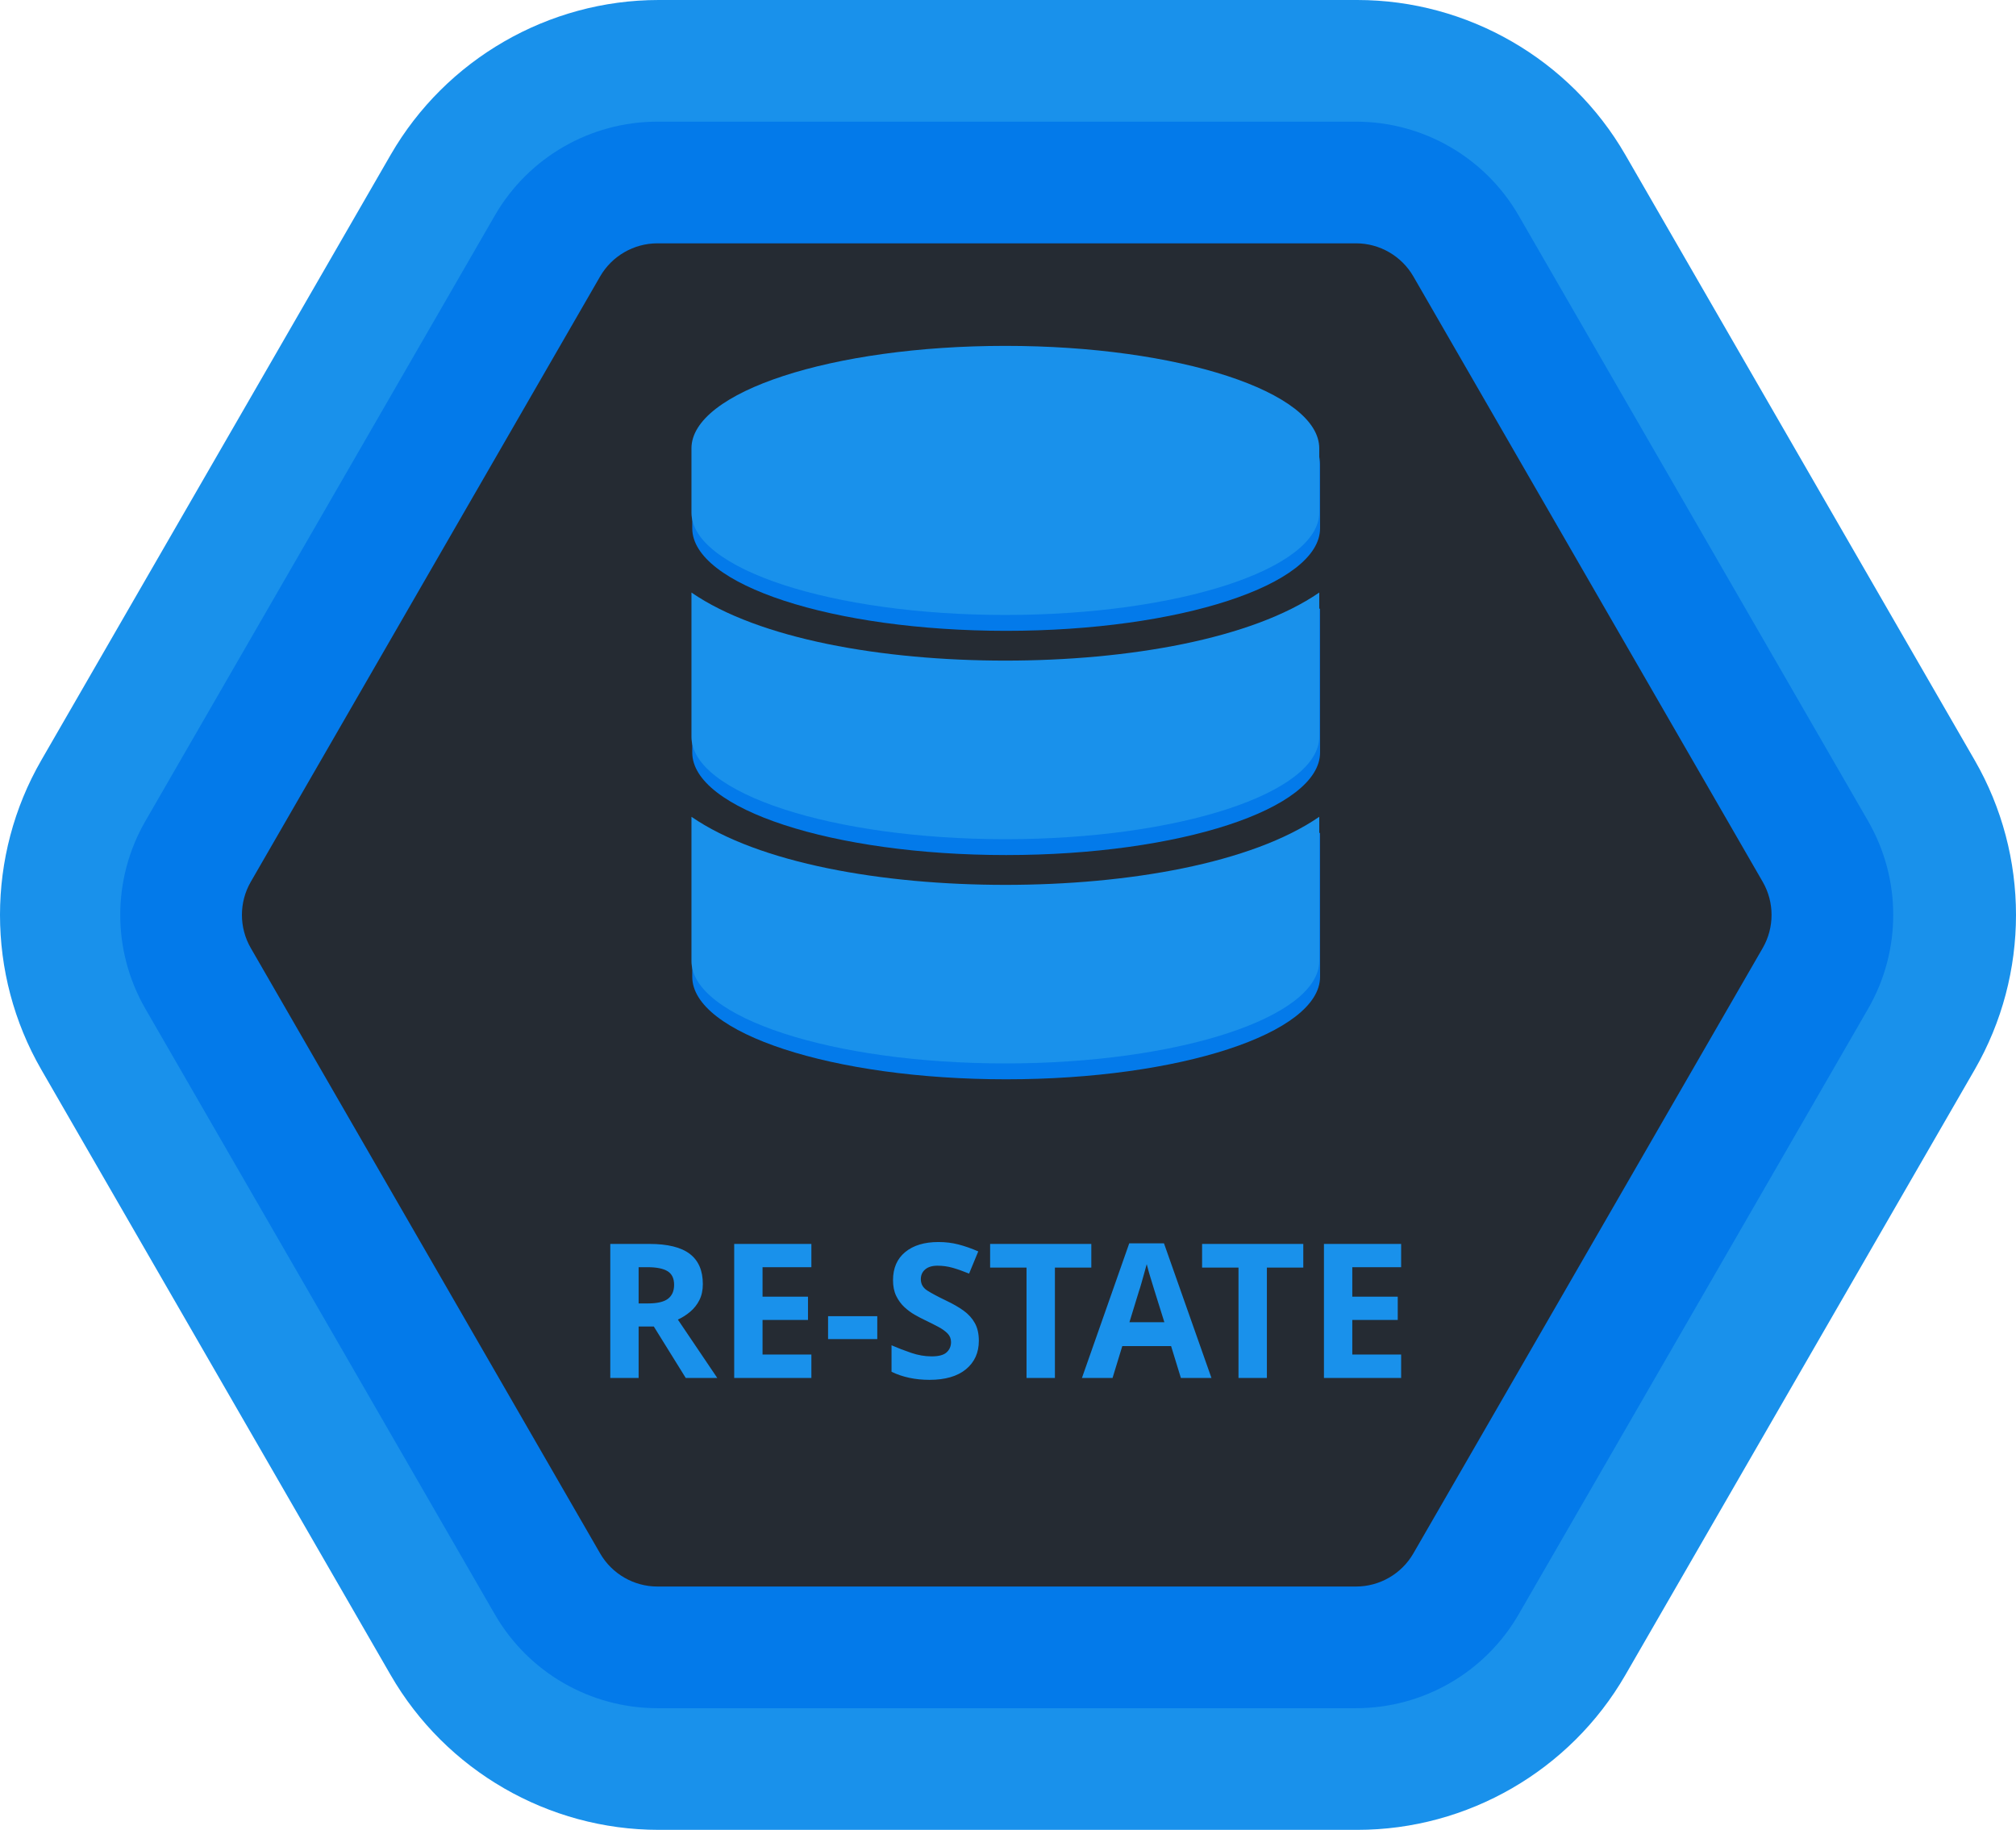
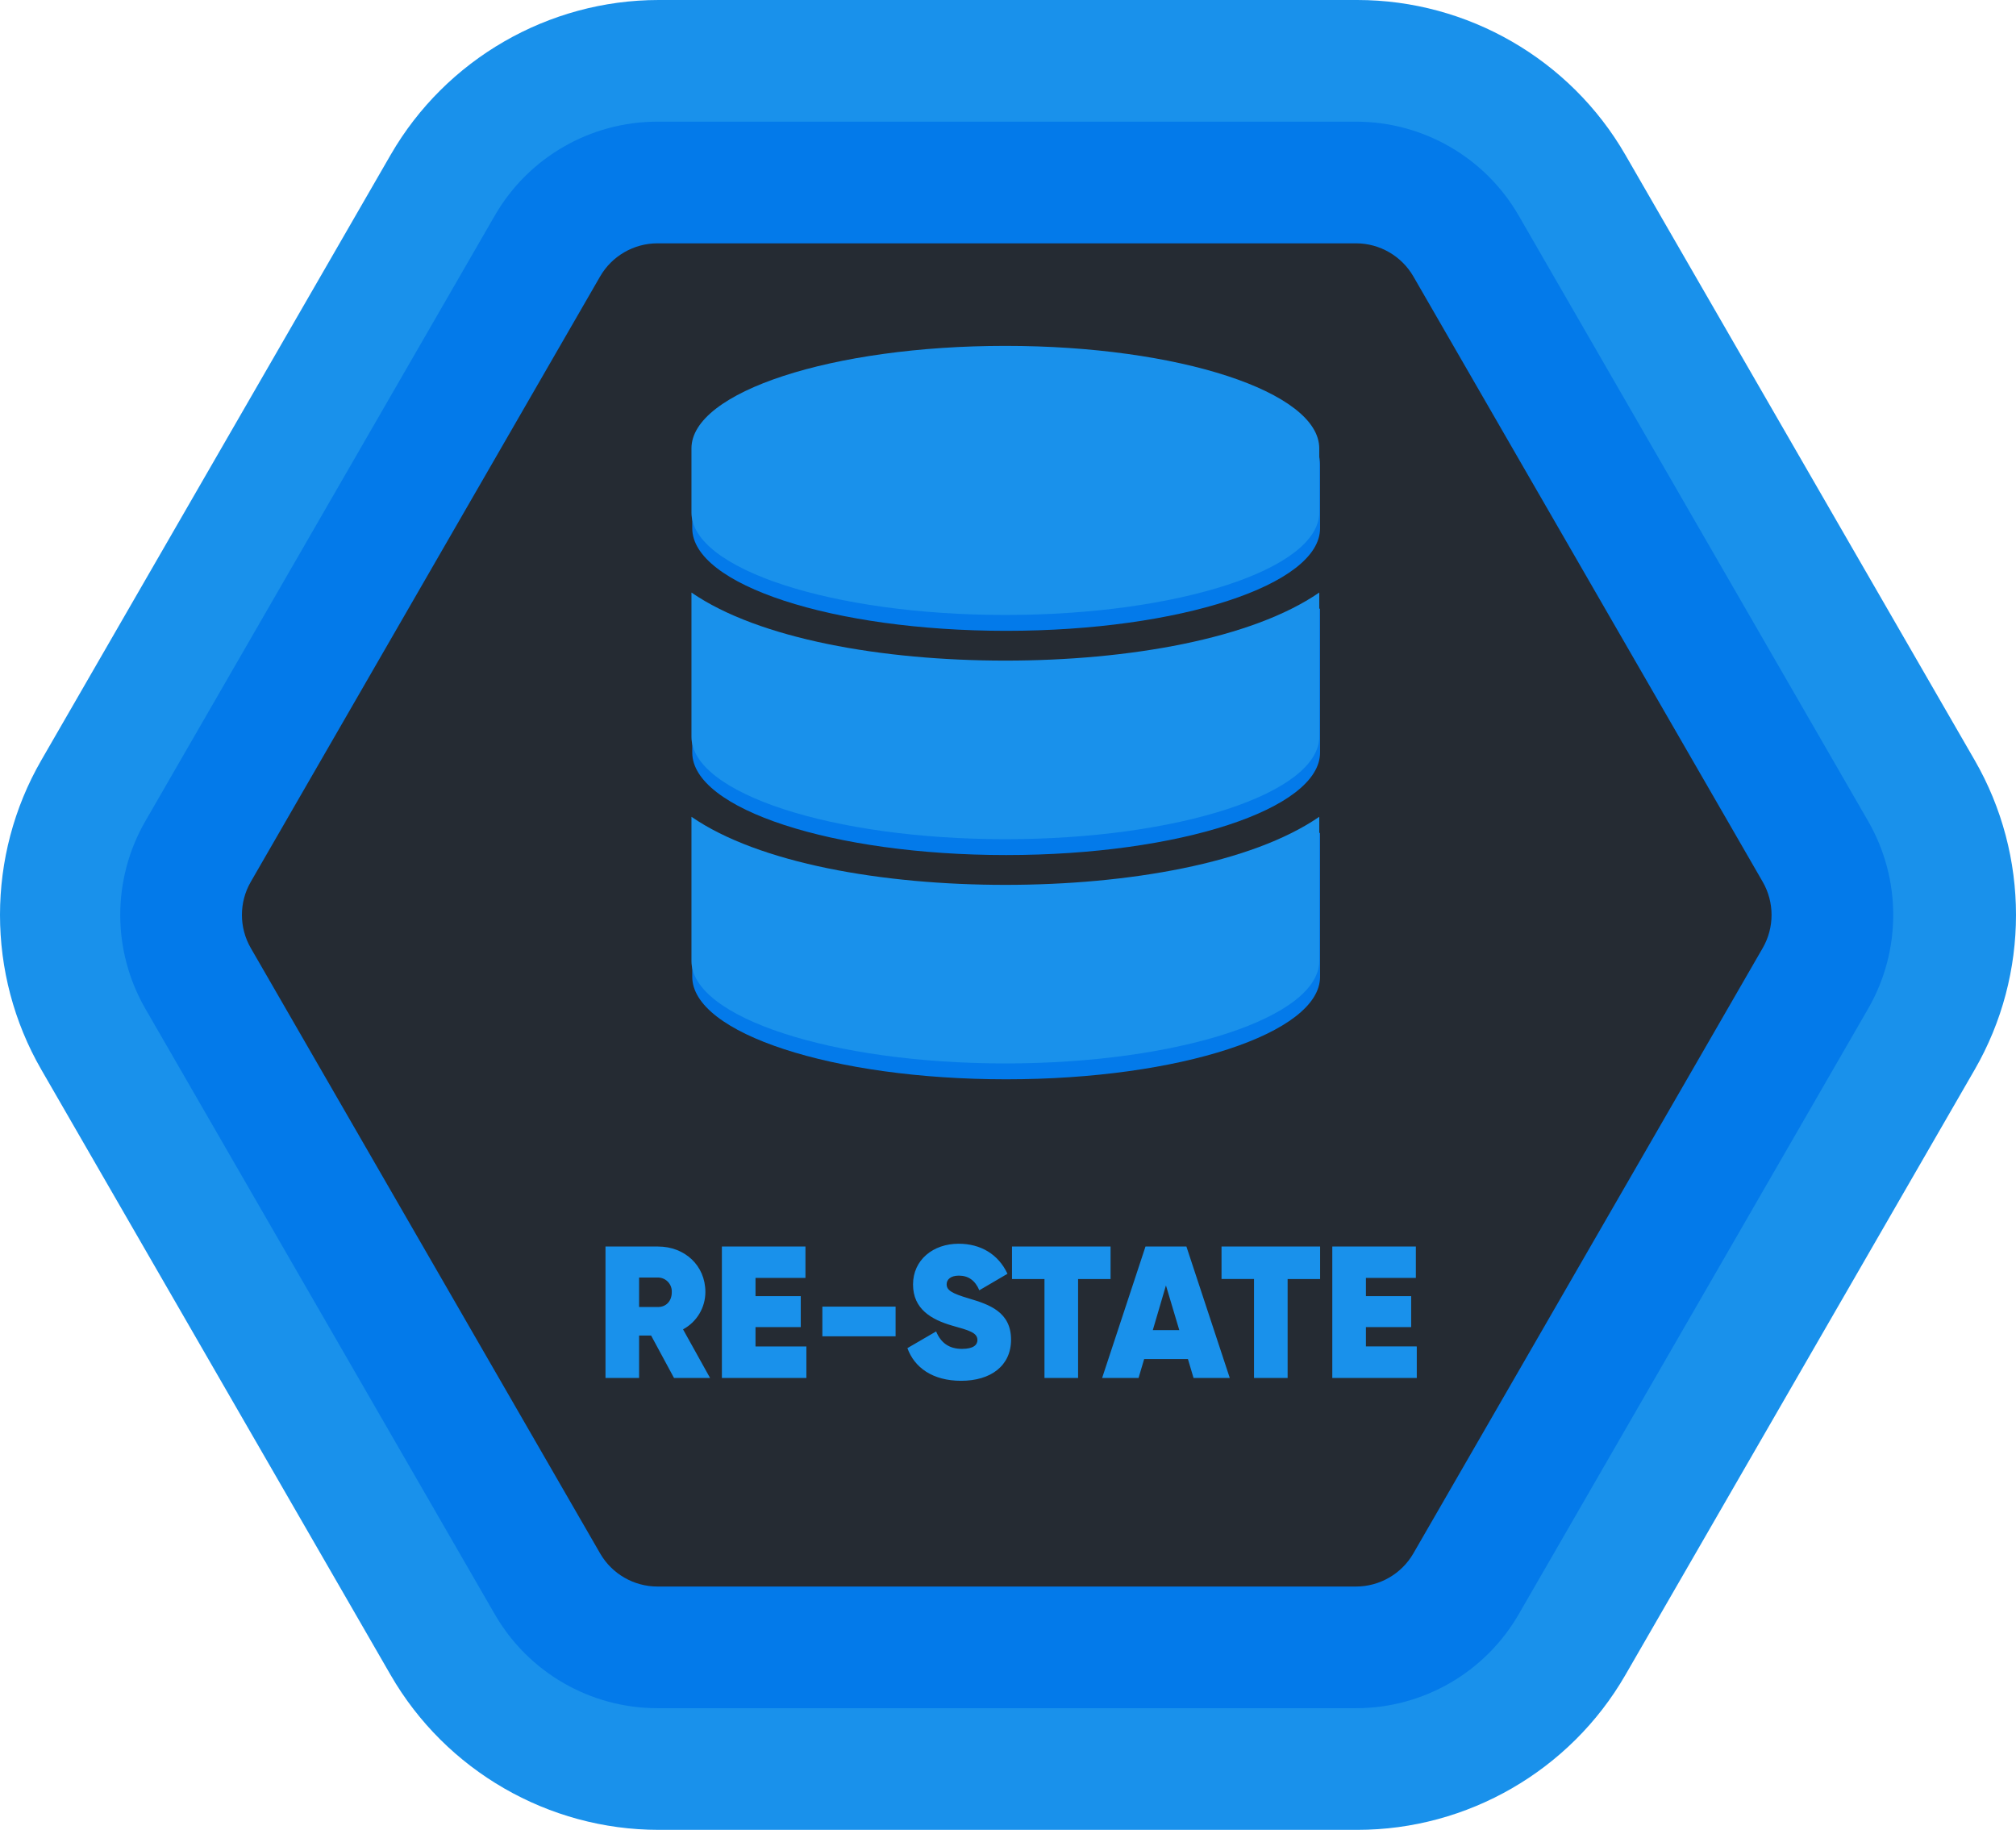
<svg xmlns="http://www.w3.org/2000/svg" width="762.342" height="691.848" viewBox="0 0 762.342 691.848">
  <g id="re-state_logo" data-name="re-state logo" transform="translate(-382.527 -100)">
    <g id="Polígono_4" data-name="Polígono 4" transform="translate(417.5 146)" fill="#1991eb">
      <path d="M 478.298 622.848 L 214.098 622.848 C 180.617 622.848 149.421 604.834 132.685 575.836 L 0.563 346.912 C -16.164 317.929 -16.164 281.92 0.563 252.937 L 132.685 24.013 C 149.421 -4.986 180.617 -23 214.098 -23 L 478.298 -23 C 511.78 -23 542.975 -4.986 559.712 24.013 L 691.834 252.937 C 708.561 281.92 708.561 317.929 691.834 346.912 L 559.712 575.836 C 542.975 604.834 511.78 622.848 478.298 622.848 Z" stroke="none" />
      <path d="M 214.098 -6.103515625e-05 C 188.729 -6.103515625e-05 165.287 13.537 152.605 35.51 L 20.483 264.434 C 7.808 286.396 7.808 313.452 20.483 335.415 L 152.605 564.339 C 165.286 586.312 188.728 599.848 214.098 599.848 L 478.298 599.848 C 503.668 599.848 527.11 586.312 539.791 564.339 L 671.913 335.415 C 684.589 313.452 684.589 286.396 671.913 264.434 L 539.791 35.51 C 527.11 13.537 503.668 -6.103515625e-05 478.298 -6.103515625e-05 L 214.098 -6.103515625e-05 M 214.098 -46 L 478.298 -46 C 519.972 -46 558.801 -23.578 579.632 12.516 L 711.754 241.44 C 732.574 277.514 732.574 322.334 711.754 358.408 L 579.632 587.333 C 558.801 623.426 519.972 645.848 478.298 645.848 L 214.098 645.848 C 172.424 645.848 133.596 623.426 112.764 587.333 L -19.358 358.408 C -40.178 322.334 -40.178 277.514 -19.358 241.44 L 112.764 12.516 C 133.596 -23.578 172.425 -46 214.098 -46 Z" stroke="none" fill="#1991eb" />
    </g>
    <g id="Caminho_51" data-name="Caminho 51" transform="translate(417.024 146)" fill="#252b33">
      <path d="M 478.298 576.848 L 214.098 576.848 C 197.001 576.848 181.072 567.65 172.525 552.842 L 40.403 323.918 C 31.862 309.118 31.862 290.73 40.403 275.931 L 172.525 47.006 C 181.072 32.199 197.001 23 214.098 23 L 478.298 23 C 495.395 23 511.325 32.199 519.871 47.006 L 651.993 275.931 C 660.535 290.73 660.535 309.118 651.993 323.918 L 519.871 552.842 C 511.325 567.65 495.395 576.848 478.298 576.848 Z" stroke="none" />
      <path d="M 214.098 46 C 205.194 46 196.897 50.791 192.446 58.503 L 60.324 287.428 C 55.875 295.136 55.875 304.713 60.324 312.421 L 192.446 541.345 C 196.897 549.057 205.194 553.848 214.098 553.848 L 478.298 553.848 C 487.203 553.848 495.499 549.057 499.951 541.345 L 632.073 312.421 C 636.521 304.713 636.521 295.136 632.073 287.428 L 499.951 58.503 C 495.499 50.791 487.203 46 478.298 46 L 214.098 46 M 214.098 -6.103515625e-05 L 478.298 -6.103515625e-05 C 503.668 -6.103515625e-05 527.11 13.537 539.791 35.51 L 671.913 264.434 C 684.589 286.396 684.589 313.452 671.913 335.415 L 539.791 564.339 C 527.11 586.312 503.668 599.848 478.298 599.848 L 214.098 599.848 C 188.729 599.848 165.286 586.312 152.605 564.339 L 20.483 335.415 C 7.807 313.452 7.807 286.396 20.483 264.434 L 152.605 35.51 C 165.286 13.537 188.729 -6.103515625e-05 214.098 -6.103515625e-05 Z" stroke="none" fill="#037aea" />
    </g>
-     <text id="re-state" transform="translate(764 621)" fill="#1991eb" font-size="71" font-family="Gilroy-Heavy, Gilroy" font-weight="800">
-       <tspan x="-157.088" y="0">RE-STATE</tspan>
-     </text>
+     <path id="Caminho_52" data-name="Caminho 52" d="M-126.593,0h13.632l-10.224-18.389a16.035,16.035,0,0,0,8.449-14.129c0-10.011-7.81-17.182-17.892-17.182h-19.88V0H-139.8V-16.046h4.544ZM-139.8-37.985h7.029a5.262,5.262,0,0,1,5.325,5.609c0,3.337-2.2,5.609-5.325,5.538H-139.8Zm44.02,26.057v-7.313h17.111V-30.956H-95.779v-6.887h18.886V-49.7h-31.6V0h31.95V-11.928ZM-70.5-15.762h27.69V-26.98H-70.5ZM-18.034,1.065C-6.816,1.065.852-4.615.852-14.484c0-10.437-8.165-13.277-15.833-15.549-6.745-1.988-8.52-3.195-8.52-5.4,0-1.775,1.491-3.266,4.615-3.266,3.621,0,6.177,1.846,7.739,5.538L-.5-39.4c-3.479-7.455-10.224-11.36-18.46-11.36-9.656,0-17.253,6.106-17.253,15.407s6.958,13.277,14.768,15.549c6.319,1.775,9.585,2.627,9.585,5.467,0,1.7-1.349,3.337-5.822,3.337-4.97,0-8.023-2.343-9.8-6.6L-38.34-11.289C-35.713-3.976-28.826,1.065-18.034,1.065ZM38.482-49.7H1.207v12.283H13.49V0H26.2V-37.417H38.482ZM69.864,0h13.7l-16.4-49.7H51.688L35.287,0H49.061l2.13-7.171H67.734ZM54.457-18.105,59.427-35l5.041,16.9Zm63.261-31.6H80.443v12.283H92.726V0h12.709V-37.417h12.283Zm17.324,37.772v-7.313h17.111V-30.956H135.042v-6.887h18.886V-49.7h-31.6V0h31.95V-11.928Z" transform="translate(764 621)" fill="#1991eb" />
    <g id="Grupo_113" data-name="Grupo 113" transform="translate(-1 -6)">
      <path id="Icon_awesome-database" data-name="Icon awesome-database" d="M237.4,38.759V62.983c0,21.348-53.167,38.759-118.7,38.759S0,84.33,0,62.983V38.759C0,17.411,53.167,0,118.7,0S237.4,17.411,237.4,38.759Zm0,54.5v54.5c0,21.348-53.167,38.759-118.7,38.759S0,169.115,0,147.767v-54.5C25.5,110.825,72.177,119,118.7,119S211.894,110.825,237.4,93.263Zm0,84.784v54.5c0,21.348-53.167,38.759-118.7,38.759S0,253.9,0,232.552v-54.5c25.5,17.563,72.177,25.738,118.7,25.738S211.894,195.61,237.4,178.047Z" transform="translate(645.302 242.769)" fill="#037aea" />
      <path id="Icon_awesome-database-2" data-name="Icon awesome-database" d="M237.4,38.759V62.983c0,21.348-53.167,38.759-118.7,38.759S0,84.33,0,62.983V38.759C0,17.411,53.167,0,118.7,0S237.4,17.411,237.4,38.759Zm0,54.5v54.5c0,21.348-53.167,38.759-118.7,38.759S0,169.115,0,147.767v-54.5C25.5,110.825,72.177,119,118.7,119S211.894,110.825,237.4,93.263Zm0,84.784v54.5c0,21.348-53.167,38.759-118.7,38.759S0,253.9,0,232.552v-54.5c25.5,17.563,72.177,25.738,118.7,25.738S211.894,195.61,237.4,178.047Z" transform="translate(645 236.769)" fill="#1991eb" />
    </g>
  </g>
</svg>
